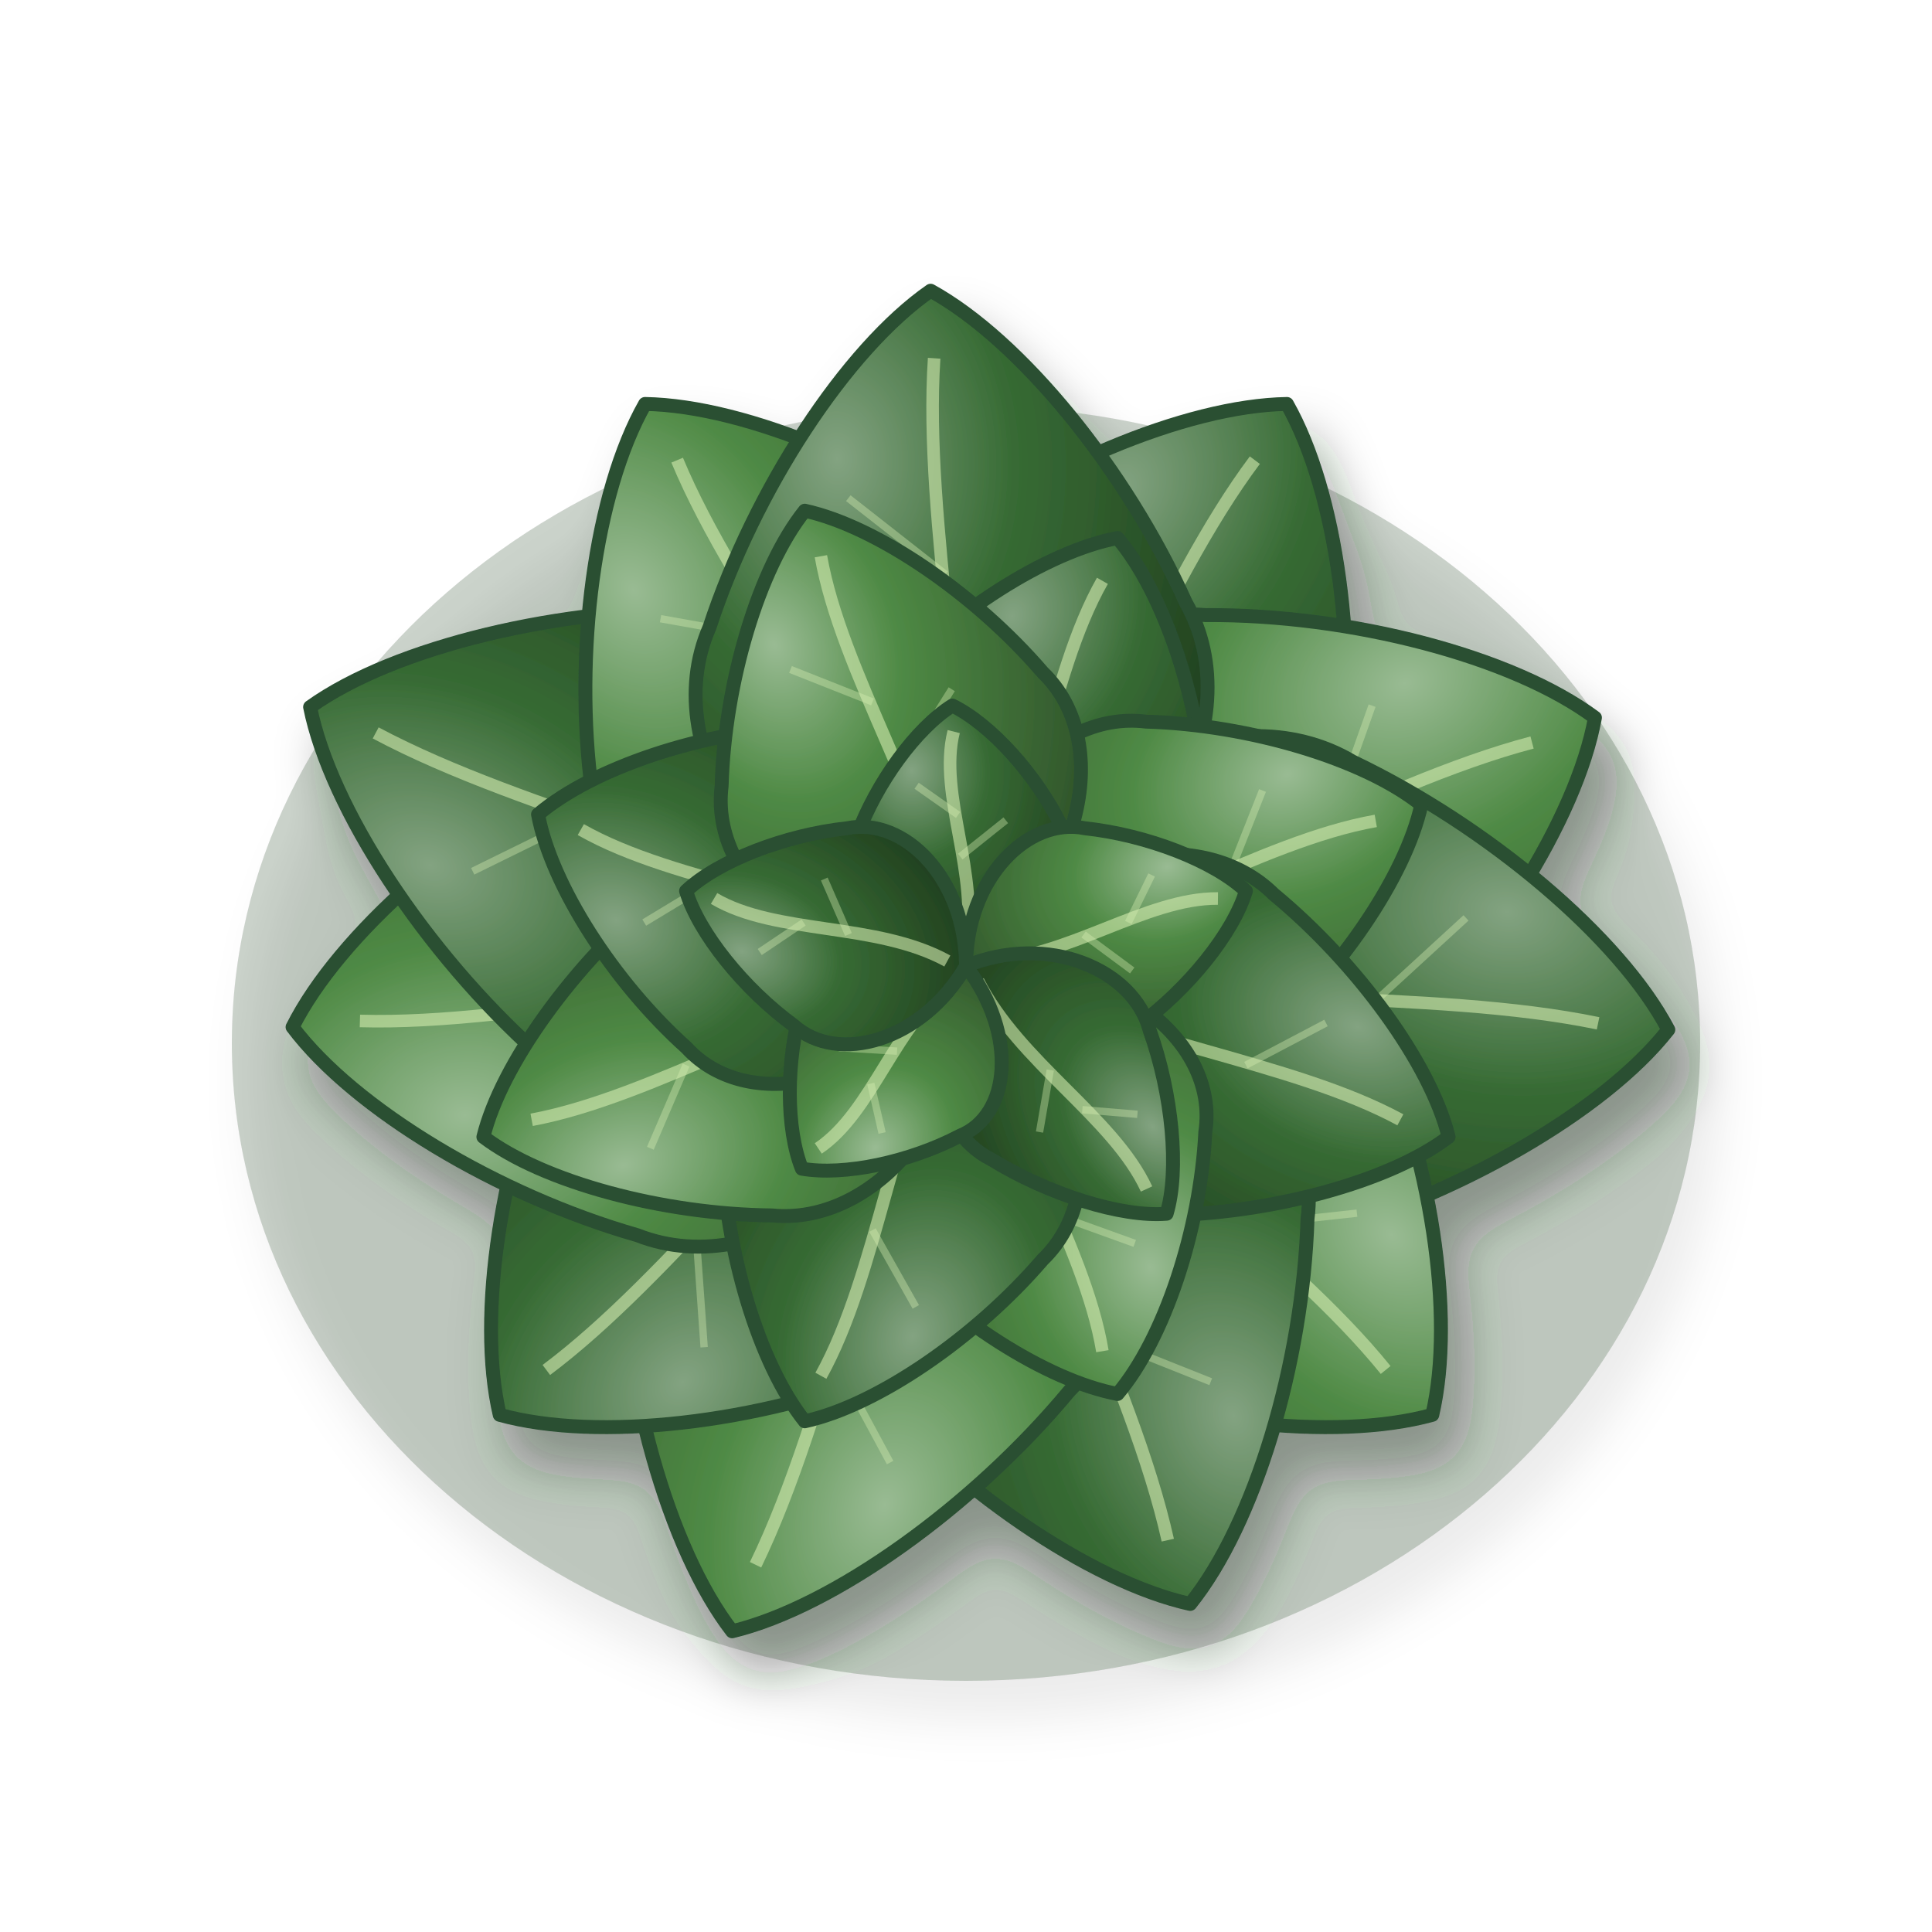
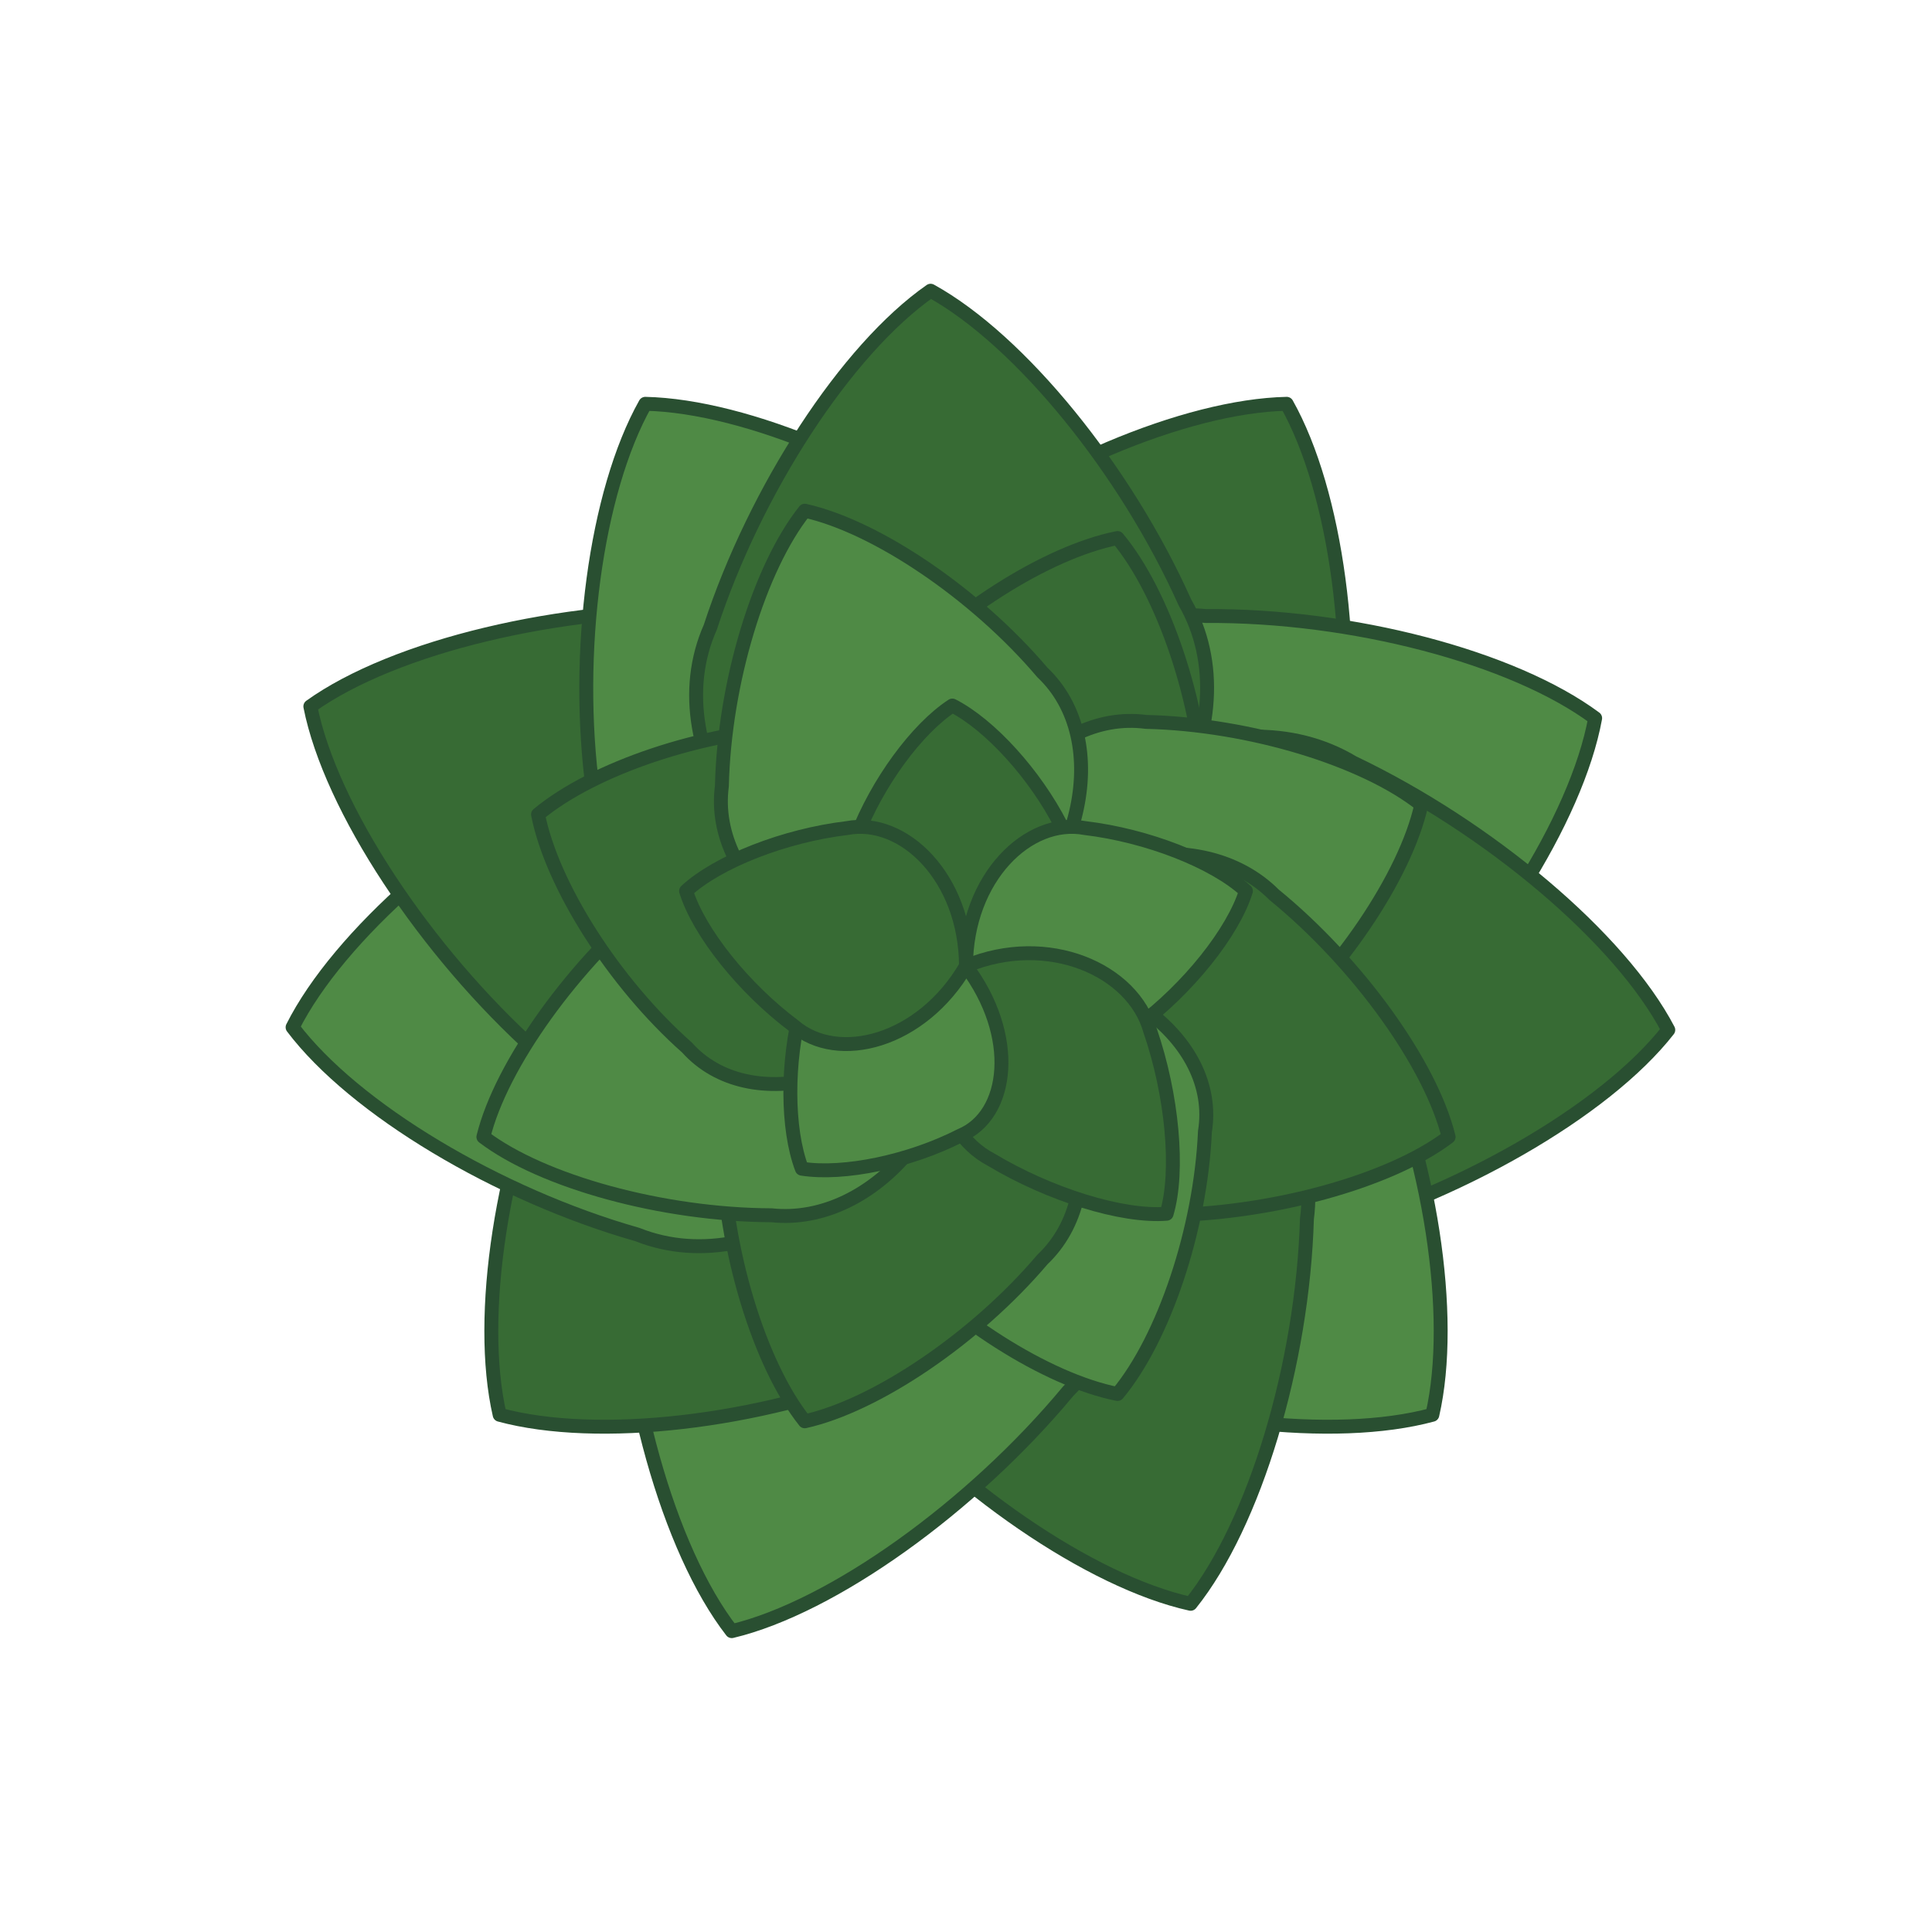
<svg xmlns="http://www.w3.org/2000/svg" viewBox="-50 -50 100 100" width="100" height="100" role="img" aria-label="Loboda">
-   <defs>
-     <radialGradient id="leafA" cx="30%" cy="24%" r="82%">
-       <stop stop-color="#99bb93" />
-       <stop offset=".4" stop-color="#4f8a45" />
-       <stop offset="1" stop-color="#31562b" />
-     </radialGradient>
-     <radialGradient id="leafB" cx="30%" cy="24%" r="82%">
-       <stop stop-color="#83a381" />
-       <stop offset=".42" stop-color="#376b34" />
-       <stop offset="1" stop-color="#21401f" />
-     </radialGradient>
-     <radialGradient id="leafYoung">
-       <stop stop-color="#b9d0b5" />
-       <stop offset="1" stop-color="#4f8a45" />
-     </radialGradient>
-     <radialGradient id="fruitRed" cx="30%" cy="24%">
-       <stop stop-color="#ff9b83" />
-       <stop offset=".35" stop-color="#e34839" />
-       <stop offset="1" stop-color="#6d2026" />
-     </radialGradient>
-     <radialGradient id="fruitGreen" cx="30%" cy="24%">
-       <stop stop-color="#b6dc79" />
-       <stop offset=".4" stop-color="#5e9849" />
-       <stop offset="1" stop-color="#264a30" />
-     </radialGradient>
-     <radialGradient id="fruitOrange">
-       <stop stop-color="#ffd376" />
-       <stop offset=".42" stop-color="#e78934" />
-       <stop offset="1" stop-color="#7a321f" />
-     </radialGradient>
-     <radialGradient id="fruitPurple">
-       <stop stop-color="#c498ca" />
-       <stop offset=".42" stop-color="#70467e" />
-       <stop offset="1" stop-color="#2a193d" />
-     </radialGradient>
-     <radialGradient id="headGreen">
-       <stop stop-color="#a3c77c" />
-       <stop offset="1" stop-color="#456d43" />
-     </radialGradient>
-     <radialGradient id="headCream">
-       <stop stop-color="#fffcec" />
-       <stop offset="1" stop-color="#b8aa7b" />
-     </radialGradient>
-     <filter id="depth" x="-24%" y="-24%" width="160%" height="170%">
-       <feDropShadow dx="1" dy="2" stdDeviation="1.25" flood-color="#132315" flood-opacity=".38" />
-     </filter>
-   </defs>
-   <g filter="url(#depth)" style="isolation:isolate">
-     <ellipse cy="4" rx="38" ry="33" fill="#122415" opacity=".2" />
-     <g transform="rotate(29.72727)">
-       <path d="M0 0 C10.234 -2.68 15.502 -11.39 12.341 -17.42 C9.632 -24.12 4.515 -30.82 0 -33.5 C-4.515 -30.82 -9.632 -24.12 -12.341 -17.42 C-15.502 -11.39 -10.234 -2.68 0 0Z" fill="url(#leafB)" stroke="#294f31" stroke-width=".72" stroke-linejoin="round" />
-       <path d="M0 -1 C1 -11.39 -1 -22.11 0 -30.15" fill="none" stroke="#d8efb2" stroke-width=".65" opacity=".58" />
-       <path d="M0 -14.07 L5.719 -18.425 M0 -19.43 L-4.816 -23.45" stroke="#d8efb2" stroke-width=".38" opacity=".38" />
+   <g>
+     <g transform="rotate(29.7)">
+       <path d="M0 0 C10.2 -2.7 15.5 -11.4 12.3 -17.4 C9.6 -24.1 4.5 -30.8 0 -33.5 C-4.5 -30.8 -9.6 -24.1 -12.3 -17.4 C-15.5 -11.4 -10.2 -2.7 0 0Z" fill="#376b34" stroke="#294f31" stroke-width=".72" stroke-linejoin="round" />
    </g>
-     <g transform="rotate(68.45455)">
-       <path d="M0 0 C10.234 -2.8 15.502 -11.9 12.341 -18.2 C9.632 -25.2 4.515 -32.2 0 -35 C-4.515 -32.2 -9.632 -25.2 -12.341 -18.2 C-15.502 -11.9 -10.234 -2.8 0 0Z" fill="url(#leafA)" stroke="#294f31" stroke-width=".72" stroke-linejoin="round" />
-       <path d="M0 -1 C1 -11.9 -1 -23.1 0 -31.5" fill="none" stroke="#d8efb2" stroke-width=".65" opacity=".58" />
-       <path d="M0 -14.7 L5.719 -19.25 M0 -20.3 L-4.816 -24.5" stroke="#d8efb2" stroke-width=".38" opacity=".38" />
+     <g transform="rotate(68.5)">
+       <path d="M0 0 C10.2 -2.8 15.5 -11.9 12.3 -18.2 C9.6 -25.2 4.5 -32.2 0 -35 C-4.5 -32.2 -9.6 -25.2 -12.3 -18.2 C-15.5 -11.9 -10.2 -2.8 0 0Z" fill="#4f8a45" stroke="#294f31" stroke-width=".72" stroke-linejoin="round" />
    </g>
-     <g transform="rotate(95.18182)">
-       <path d="M0 0 C10.234 -2.92 15.502 -12.41 12.341 -18.98 C9.632 -26.28 4.515 -33.58 0 -36.5 C-4.515 -33.58 -9.632 -26.28 -12.341 -18.98 C-15.502 -12.41 -10.234 -2.92 0 0Z" fill="url(#leafB)" stroke="#294f31" stroke-width=".72" stroke-linejoin="round" />
-       <path d="M0 -1 C1 -12.41 -1 -24.09 0 -32.85" fill="none" stroke="#d8efb2" stroke-width=".65" opacity=".58" />
-       <path d="M0 -15.33 L5.719 -20.075 M0 -21.17 L-4.816 -25.55" stroke="#d8efb2" stroke-width=".38" opacity=".38" />
+     <g transform="rotate(95.2)">
+       <path d="M0 0 C10.2 -2.9 15.5 -12.4 12.3 -19 C9.6 -26.3 4.5 -33.6 0 -36.5 C-4.5 -33.6 -9.6 -26.3 -12.3 -19 C-15.5 -12.4 -10.2 -2.9 0 0Z" fill="#376b34" stroke="#294f31" stroke-width=".72" stroke-linejoin="round" />
    </g>
-     <g transform="rotate(133.9091)">
-       <path d="M0 0 C10.234 -2.68 15.502 -11.39 12.341 -17.42 C9.632 -24.12 4.515 -30.82 0 -33.5 C-4.515 -30.82 -9.632 -24.12 -12.341 -17.42 C-15.502 -11.39 -10.234 -2.68 0 0Z" fill="url(#leafA)" stroke="#294f31" stroke-width=".72" stroke-linejoin="round" />
-       <path d="M0 -1 C1 -11.39 -1 -22.11 0 -30.15" fill="none" stroke="#d8efb2" stroke-width=".65" opacity=".58" />
-       <path d="M0 -14.07 L5.719 -18.425 M0 -19.43 L-4.816 -23.45" stroke="#d8efb2" stroke-width=".38" opacity=".38" />
+     <g transform="rotate(133.9)">
+       <path d="M0 0 C10.2 -2.7 15.5 -11.4 12.3 -17.4 C9.6 -24.1 4.5 -30.8 0 -33.5 C-4.5 -30.8 -9.6 -24.1 -12.3 -17.4 C-15.5 -11.4 -10.2 -2.7 0 0Z" fill="#4f8a45" stroke="#294f31" stroke-width=".72" stroke-linejoin="round" />
    </g>
-     <g transform="rotate(160.6364)">
-       <path d="M0 0 C10.234 -2.8 15.502 -11.9 12.341 -18.2 C9.632 -25.2 4.515 -32.2 0 -35 C-4.515 -32.2 -9.632 -25.2 -12.341 -18.2 C-15.502 -11.9 -10.234 -2.8 0 0Z" fill="url(#leafB)" stroke="#294f31" stroke-width=".72" stroke-linejoin="round" />
-       <path d="M0 -1 C1 -11.9 -1 -23.1 0 -31.5" fill="none" stroke="#d8efb2" stroke-width=".65" opacity=".58" />
-       <path d="M0 -14.7 L5.719 -19.25 M0 -20.3 L-4.816 -24.5" stroke="#d8efb2" stroke-width=".38" opacity=".38" />
+     <g transform="rotate(160.6)">
+       <path d="M0 0 C10.2 -2.8 15.5 -11.9 12.3 -18.2 C9.6 -25.2 4.5 -32.2 0 -35 C-4.5 -32.2 -9.6 -25.2 -12.3 -18.2 C-15.5 -11.9 -10.2 -2.8 0 0Z" fill="#376b34" stroke="#294f31" stroke-width=".72" stroke-linejoin="round" />
    </g>
-     <g transform="rotate(199.3636)">
-       <path d="M0 0 C10.234 -2.92 15.502 -12.41 12.341 -18.98 C9.632 -26.28 4.515 -33.58 0 -36.5 C-4.515 -33.58 -9.632 -26.28 -12.341 -18.98 C-15.502 -12.41 -10.234 -2.92 0 0Z" fill="url(#leafA)" stroke="#294f31" stroke-width=".72" stroke-linejoin="round" />
-       <path d="M0 -1 C1 -12.41 -1 -24.09 0 -32.85" fill="none" stroke="#d8efb2" stroke-width=".65" opacity=".58" />
-       <path d="M0 -15.33 L5.719 -20.075 M0 -21.17 L-4.816 -25.55" stroke="#d8efb2" stroke-width=".38" opacity=".38" />
+     <g transform="rotate(199.4)">
+       <path d="M0 0 C10.2 -2.9 15.5 -12.4 12.3 -19 C9.6 -26.3 4.5 -33.6 0 -36.5 C-4.5 -33.6 -9.6 -26.3 -12.3 -19 C-15.5 -12.4 -10.2 -2.9 0 0Z" fill="#4f8a45" stroke="#294f31" stroke-width=".72" stroke-linejoin="round" />
    </g>
-     <g transform="rotate(226.0909)">
-       <path d="M0 0 C10.234 -2.68 15.502 -11.39 12.341 -17.42 C9.632 -24.12 4.515 -30.82 0 -33.5 C-4.515 -30.82 -9.632 -24.12 -12.341 -17.42 C-15.502 -11.39 -10.234 -2.68 0 0Z" fill="url(#leafB)" stroke="#294f31" stroke-width=".72" stroke-linejoin="round" />
-       <path d="M0 -1 C1 -11.39 -1 -22.11 0 -30.15" fill="none" stroke="#d8efb2" stroke-width=".65" opacity=".58" />
-       <path d="M0 -14.07 L5.719 -18.425 M0 -19.43 L-4.816 -23.45" stroke="#d8efb2" stroke-width=".38" opacity=".38" />
+     <g transform="rotate(226.1)">
+       <path d="M0 0 C10.2 -2.7 15.5 -11.4 12.3 -17.4 C9.6 -24.1 4.5 -30.8 0 -33.5 C-4.5 -30.8 -9.6 -24.1 -12.3 -17.4 C-15.5 -11.4 -10.2 -2.7 0 0Z" fill="#376b34" stroke="#294f31" stroke-width=".72" stroke-linejoin="round" />
    </g>
-     <g transform="rotate(264.8182)">
-       <path d="M0 0 C10.234 -2.8 15.502 -11.9 12.341 -18.2 C9.632 -25.2 4.515 -32.2 0 -35 C-4.515 -32.2 -9.632 -25.2 -12.341 -18.2 C-15.502 -11.9 -10.234 -2.8 0 0Z" fill="url(#leafA)" stroke="#294f31" stroke-width=".72" stroke-linejoin="round" />
-       <path d="M0 -1 C1 -11.9 -1 -23.1 0 -31.5" fill="none" stroke="#d8efb2" stroke-width=".65" opacity=".58" />
-       <path d="M0 -14.7 L5.719 -19.25 M0 -20.3 L-4.816 -24.5" stroke="#d8efb2" stroke-width=".38" opacity=".38" />
+     <g transform="rotate(264.8)">
+       <path d="M0 0 C10.2 -2.8 15.5 -11.9 12.3 -18.2 C9.6 -25.2 4.5 -32.2 0 -35 C-4.5 -32.2 -9.6 -25.2 -12.3 -18.2 C-15.5 -11.9 -10.2 -2.8 0 0Z" fill="#4f8a45" stroke="#294f31" stroke-width=".72" stroke-linejoin="round" />
    </g>
-     <g transform="rotate(291.5455)">
-       <path d="M0 0 C10.234 -2.92 15.502 -12.41 12.341 -18.98 C9.632 -26.28 4.515 -33.58 0 -36.5 C-4.515 -33.58 -9.632 -26.28 -12.341 -18.98 C-15.502 -12.41 -10.234 -2.92 0 0Z" fill="url(#leafB)" stroke="#294f31" stroke-width=".72" stroke-linejoin="round" />
-       <path d="M0 -1 C1 -12.41 -1 -24.09 0 -32.85" fill="none" stroke="#d8efb2" stroke-width=".65" opacity=".58" />
-       <path d="M0 -15.33 L5.719 -20.075 M0 -21.17 L-4.816 -25.55" stroke="#d8efb2" stroke-width=".38" opacity=".38" />
+     <g transform="rotate(291.6)">
+       <path d="M0 0 C10.2 -2.9 15.5 -12.4 12.3 -19 C9.6 -26.3 4.5 -33.6 0 -36.5 C-4.5 -33.6 -9.6 -26.3 -12.3 -19 C-15.5 -12.4 -10.2 -2.9 0 0Z" fill="#376b34" stroke="#294f31" stroke-width=".72" stroke-linejoin="round" />
    </g>
-     <g transform="rotate(330.2727)">
-       <path d="M0 0 C10.234 -2.68 15.502 -11.39 12.341 -17.42 C9.632 -24.12 4.515 -30.82 0 -33.5 C-4.515 -30.82 -9.632 -24.12 -12.341 -17.42 C-15.502 -11.39 -10.234 -2.68 0 0Z" fill="url(#leafA)" stroke="#294f31" stroke-width=".72" stroke-linejoin="round" />
-       <path d="M0 -1 C1 -11.39 -1 -22.11 0 -30.15" fill="none" stroke="#d8efb2" stroke-width=".65" opacity=".58" />
-       <path d="M0 -14.07 L5.719 -18.425 M0 -19.43 L-4.816 -23.45" stroke="#d8efb2" stroke-width=".38" opacity=".38" />
+     <g transform="rotate(330.3)">
+       <path d="M0 0 C10.2 -2.7 15.5 -11.4 12.3 -17.4 C9.6 -24.1 4.5 -30.8 0 -33.5 C-4.5 -30.8 -9.6 -24.1 -12.3 -17.4 C-15.5 -11.4 -10.2 -2.7 0 0Z" fill="#4f8a45" stroke="#294f31" stroke-width=".72" stroke-linejoin="round" />
    </g>
    <g transform="rotate(357)">
-       <path d="M0 0 C10.234 -2.8 15.502 -11.9 12.341 -18.2 C9.632 -25.2 4.515 -32.2 0 -35 C-4.515 -32.2 -9.632 -25.2 -12.341 -18.2 C-15.502 -11.9 -10.234 -2.8 0 0Z" fill="url(#leafB)" stroke="#294f31" stroke-width=".72" stroke-linejoin="round" />
-       <path d="M0 -1 C1 -11.9 -1 -23.1 0 -31.5" fill="none" stroke="#d8efb2" stroke-width=".65" opacity=".58" />
-       <path d="M0 -14.7 L5.719 -19.25 M0 -20.3 L-4.816 -24.5" stroke="#d8efb2" stroke-width=".38" opacity=".38" />
+       <path d="M0 0 C10.2 -2.8 15.5 -11.9 12.3 -18.2 C9.6 -25.2 4.5 -32.2 0 -35 C-4.5 -32.2 -9.6 -25.2 -12.3 -18.2 C-15.5 -11.9 -10.2 -2.8 0 0Z" fill="#376b34" stroke="#294f31" stroke-width=".72" stroke-linejoin="round" />
    </g>
    <g transform="rotate(19.5)">
-       <path d="M0 0 C7.31 -1.88 11.072 -7.99 8.815 -12.22 C6.88 -16.92 3.225 -21.62 0 -23.5 C-3.225 -21.62 -6.88 -16.92 -8.815 -12.22 C-11.072 -7.99 -7.31 -1.88 0 0Z" fill="url(#leafB)" stroke="#294f31" stroke-width=".72" stroke-linejoin="round" />
-       <path d="M0 -1 C1 -7.99 -1 -15.51 0 -21.15" fill="none" stroke="#d8efb2" stroke-width=".65" opacity=".58" />
-       <path d="M0 -9.87 L4.085 -12.925 M0 -13.63 L-3.44 -16.45" stroke="#d8efb2" stroke-width=".38" opacity=".38" />
+       <path d="M0 0 C7.3 -1.9 11.1 -8 8.8 -12.2 C6.9 -16.9 3.2 -21.6 0 -23.5 C-3.2 -21.6 -6.9 -16.9 -8.8 -12.2 C-11.1 -8 -7.3 -1.9 0 0Z" fill="#376b34" stroke="#294f31" stroke-width=".72" stroke-linejoin="round" />
    </g>
    <g transform="rotate(70.5)">
-       <path d="M0 0 C7.31 -2 11.072 -8.5 8.815 -13 C6.88 -18 3.225 -23 0 -25 C-3.225 -23 -6.88 -18 -8.815 -13 C-11.072 -8.5 -7.31 -2 0 0Z" fill="url(#leafA)" stroke="#294f31" stroke-width=".72" stroke-linejoin="round" />
-       <path d="M0 -1 C1 -8.5 -1 -16.5 0 -22.5" fill="none" stroke="#d8efb2" stroke-width=".65" opacity=".58" />
-       <path d="M0 -10.5 L4.085 -13.75 M0 -14.5 L-3.44 -17.5" stroke="#d8efb2" stroke-width=".38" opacity=".38" />
+       <path d="M0 0 C7.3 -2 11.1 -8.5 8.8 -13 C6.9 -18 3.2 -23 0 -25 C-3.2 -23 -6.9 -18 -8.8 -13 C-11.1 -8.5 -7.3 -2 0 0Z" fill="#4f8a45" stroke="#294f31" stroke-width=".72" stroke-linejoin="round" />
    </g>
    <g transform="rotate(109.5)">
-       <path d="M0 0 C7.31 -2.12 11.072 -9.01 8.815 -13.78 C6.88 -19.08 3.225 -24.38 0 -26.5 C-3.225 -24.38 -6.88 -19.08 -8.815 -13.78 C-11.072 -9.01 -7.31 -2.12 0 0Z" fill="url(#leafB)" stroke="#294f31" stroke-width=".72" stroke-linejoin="round" />
-       <path d="M0 -1 C1 -9.01 -1 -17.49 0 -23.85" fill="none" stroke="#d8efb2" stroke-width=".65" opacity=".58" />
-       <path d="M0 -11.13 L4.085 -14.575 M0 -15.37 L-3.44 -18.55" stroke="#d8efb2" stroke-width=".38" opacity=".38" />
+       <path d="M0 0 C7.3 -2.1 11.1 -9 8.8 -13.8 C6.9 -19.1 3.2 -24.4 0 -26.5 C-3.2 -24.4 -6.9 -19.1 -8.8 -13.8 C-11.1 -9 -7.3 -2.1 0 0Z" fill="#376b34" stroke="#294f31" stroke-width=".72" stroke-linejoin="round" />
    </g>
    <g transform="rotate(160.5)">
-       <path d="M0 0 C7.31 -1.88 11.072 -7.99 8.815 -12.22 C6.88 -16.92 3.225 -21.62 0 -23.5 C-3.225 -21.62 -6.88 -16.92 -8.815 -12.22 C-11.072 -7.99 -7.31 -1.88 0 0Z" fill="url(#leafA)" stroke="#294f31" stroke-width=".72" stroke-linejoin="round" />
-       <path d="M0 -1 C1 -7.99 -1 -15.51 0 -21.15" fill="none" stroke="#d8efb2" stroke-width=".65" opacity=".58" />
-       <path d="M0 -9.87 L4.085 -12.925 M0 -13.63 L-3.44 -16.45" stroke="#d8efb2" stroke-width=".38" opacity=".38" />
+       <path d="M0 0 C7.3 -1.9 11.1 -8 8.8 -12.2 C6.9 -16.9 3.2 -21.6 0 -23.5 C-3.2 -21.6 -6.9 -16.9 -8.8 -12.2 C-11.1 -8 -7.3 -1.9 0 0Z" fill="#4f8a45" stroke="#294f31" stroke-width=".72" stroke-linejoin="round" />
    </g>
    <g transform="rotate(199.5)">
-       <path d="M0 0 C7.31 -2 11.072 -8.5 8.815 -13 C6.88 -18 3.225 -23 0 -25 C-3.225 -23 -6.88 -18 -8.815 -13 C-11.072 -8.5 -7.31 -2 0 0Z" fill="url(#leafB)" stroke="#294f31" stroke-width=".72" stroke-linejoin="round" />
-       <path d="M0 -1 C1 -8.5 -1 -16.5 0 -22.5" fill="none" stroke="#d8efb2" stroke-width=".65" opacity=".58" />
-       <path d="M0 -10.5 L4.085 -13.75 M0 -14.5 L-3.44 -17.5" stroke="#d8efb2" stroke-width=".38" opacity=".38" />
+       <path d="M0 0 C7.3 -2 11.1 -8.5 8.8 -13 C6.9 -18 3.2 -23 0 -25 C-3.2 -23 -6.9 -18 -8.8 -13 C-11.1 -8.5 -7.3 -2 0 0Z" fill="#376b34" stroke="#294f31" stroke-width=".72" stroke-linejoin="round" />
    </g>
    <g transform="rotate(250.5)">
-       <path d="M0 0 C7.31 -2.12 11.072 -9.01 8.815 -13.78 C6.88 -19.08 3.225 -24.38 0 -26.5 C-3.225 -24.38 -6.88 -19.08 -8.815 -13.78 C-11.072 -9.01 -7.31 -2.12 0 0Z" fill="url(#leafA)" stroke="#294f31" stroke-width=".72" stroke-linejoin="round" />
-       <path d="M0 -1 C1 -9.01 -1 -17.49 0 -23.85" fill="none" stroke="#d8efb2" stroke-width=".65" opacity=".58" />
-       <path d="M0 -11.13 L4.085 -14.575 M0 -15.37 L-3.44 -18.55" stroke="#d8efb2" stroke-width=".38" opacity=".38" />
+       <path d="M0 0 C7.3 -2.1 11.1 -9 8.8 -13.8 C6.9 -19.1 3.2 -24.4 0 -26.5 C-3.2 -24.4 -6.9 -19.1 -8.8 -13.8 C-11.1 -9 -7.3 -2.1 0 0Z" fill="#4f8a45" stroke="#294f31" stroke-width=".72" stroke-linejoin="round" />
    </g>
    <g transform="rotate(289.5)">
-       <path d="M0 0 C7.31 -1.88 11.072 -7.99 8.815 -12.22 C6.88 -16.92 3.225 -21.62 0 -23.5 C-3.225 -21.62 -6.88 -16.92 -8.815 -12.22 C-11.072 -7.99 -7.31 -1.88 0 0Z" fill="url(#leafB)" stroke="#294f31" stroke-width=".72" stroke-linejoin="round" />
-       <path d="M0 -1 C1 -7.99 -1 -15.51 0 -21.15" fill="none" stroke="#d8efb2" stroke-width=".65" opacity=".58" />
-       <path d="M0 -9.87 L4.085 -12.925 M0 -13.63 L-3.44 -16.45" stroke="#d8efb2" stroke-width=".38" opacity=".38" />
+       <path d="M0 0 C7.3 -1.9 11.1 -8 8.8 -12.2 C6.9 -16.9 3.2 -21.6 0 -23.5 C-3.2 -21.6 -6.9 -16.9 -8.8 -12.2 C-11.1 -8 -7.3 -1.9 0 0Z" fill="#376b34" stroke="#294f31" stroke-width=".72" stroke-linejoin="round" />
    </g>
    <g transform="rotate(340.5)">
-       <path d="M0 0 C7.31 -2 11.072 -8.5 8.815 -13 C6.88 -18 3.225 -23 0 -25 C-3.225 -23 -6.88 -18 -8.815 -13 C-11.072 -8.5 -7.31 -2 0 0Z" fill="url(#leafA)" stroke="#294f31" stroke-width=".72" stroke-linejoin="round" />
-       <path d="M0 -1 C1 -8.5 -1 -16.5 0 -22.5" fill="none" stroke="#d8efb2" stroke-width=".65" opacity=".58" />
-       <path d="M0 -10.5 L4.085 -13.75 M0 -14.5 L-3.44 -17.5" stroke="#d8efb2" stroke-width=".38" opacity=".38" />
+       <path d="M0 0 C7.3 -2 11.1 -8.5 8.8 -13 C6.9 -18 3.2 -23 0 -25 C-3.2 -23 -6.9 -18 -8.8 -13 C-11.1 -8.5 -7.3 -2 0 0Z" fill="#4f8a45" stroke="#294f31" stroke-width=".72" stroke-linejoin="round" />
    </g>
    <g transform="rotate(-3)">
-       <path d="M0 0 C4.386 -1.08 6.644 -4.59 5.289 -7.02 C4.128 -9.72 1.935 -12.42 0 -13.5 C-1.935 -12.42 -4.128 -9.72 -5.289 -7.02 C-6.644 -4.59 -4.386 -1.08 0 0Z" fill="url(#leafB)" stroke="#294f31" stroke-width=".72" stroke-linejoin="round" />
-       <path d="M0 -1 C1 -4.59 -1 -8.91 0 -12.15" fill="none" stroke="#d8efb2" stroke-width=".65" opacity=".58" />
-       <path d="M0 -5.67 L2.451 -7.425 M0 -7.83 L-2.064 -9.45" stroke="#d8efb2" stroke-width=".38" opacity=".38" />
+       <path d="M0 0 C4.4 -1.1 6.6 -4.6 5.3 -7 C4.1 -9.7 1.9 -12.4 0 -13.5 C-1.9 -12.4 -4.1 -9.7 -5.3 -7 C-6.6 -4.6 -4.4 -1.1 0 0Z" fill="#376b34" stroke="#294f31" stroke-width=".72" stroke-linejoin="round" />
    </g>
    <g transform="rotate(75)">
-       <path d="M0 0 C4.386 -1.2 6.644 -5.1 5.289 -7.8 C4.128 -10.8 1.935 -13.8 0 -15 C-1.935 -13.8 -4.128 -10.8 -5.289 -7.8 C-6.644 -5.1 -4.386 -1.2 0 0Z" fill="url(#leafA)" stroke="#294f31" stroke-width=".72" stroke-linejoin="round" />
-       <path d="M0 -1 C1 -5.1 -1 -9.9 0 -13.5" fill="none" stroke="#d8efb2" stroke-width=".65" opacity=".58" />
-       <path d="M0 -6.3 L2.451 -8.25 M0 -8.7 L-2.064 -10.5" stroke="#d8efb2" stroke-width=".38" opacity=".38" />
+       <path d="M0 0 C4.4 -1.2 6.6 -5.1 5.3 -7.8 C4.1 -10.8 1.9 -13.8 0 -15 C-1.9 -13.8 -4.1 -10.8 -5.3 -7.8 C-6.6 -5.1 -4.4 -1.2 0 0Z" fill="#4f8a45" stroke="#294f31" stroke-width=".72" stroke-linejoin="round" />
    </g>
    <g transform="rotate(141)">
-       <path d="M0 0 C4.386 -1.32 6.644 -5.61 5.289 -8.58 C4.128 -11.88 1.935 -15.18 0 -16.5 C-1.935 -15.18 -4.128 -11.88 -5.289 -8.58 C-6.644 -5.61 -4.386 -1.32 0 0Z" fill="url(#leafB)" stroke="#294f31" stroke-width=".72" stroke-linejoin="round" />
-       <path d="M0 -1 C1 -5.61 -1 -10.89 0 -14.85" fill="none" stroke="#d8efb2" stroke-width=".65" opacity=".58" />
-       <path d="M0 -6.93 L2.451 -9.075 M0 -9.57 L-2.064 -11.55" stroke="#d8efb2" stroke-width=".38" opacity=".38" />
+       <path d="M0 0 C4.4 -1.3 6.6 -5.6 5.3 -8.6 C4.1 -11.9 1.9 -15.2 0 -16.5 C-1.9 -15.2 -4.1 -11.9 -5.3 -8.6 C-6.6 -5.6 -4.4 -1.3 0 0Z" fill="#376b34" stroke="#294f31" stroke-width=".72" stroke-linejoin="round" />
    </g>
    <g transform="rotate(219)">
-       <path d="M0 0 C4.386 -1.08 6.644 -4.59 5.289 -7.02 C4.128 -9.72 1.935 -12.42 0 -13.5 C-1.935 -12.42 -4.128 -9.72 -5.289 -7.02 C-6.644 -4.59 -4.386 -1.08 0 0Z" fill="url(#leafA)" stroke="#294f31" stroke-width=".72" stroke-linejoin="round" />
-       <path d="M0 -1 C1 -4.59 -1 -8.91 0 -12.15" fill="none" stroke="#d8efb2" stroke-width=".65" opacity=".58" />
-       <path d="M0 -5.67 L2.451 -7.425 M0 -7.83 L-2.064 -9.45" stroke="#d8efb2" stroke-width=".38" opacity=".38" />
+       <path d="M0 0 C4.4 -1.1 6.6 -4.6 5.3 -7 C4.1 -9.7 1.9 -12.4 0 -13.5 C-1.9 -12.4 -4.1 -9.7 -5.3 -7 C-6.6 -4.6 -4.4 -1.1 0 0Z" fill="#4f8a45" stroke="#294f31" stroke-width=".72" stroke-linejoin="round" />
    </g>
    <g transform="rotate(285)">
-       <path d="M0 0 C4.386 -1.2 6.644 -5.1 5.289 -7.8 C4.128 -10.8 1.935 -13.8 0 -15 C-1.935 -13.8 -4.128 -10.8 -5.289 -7.8 C-6.644 -5.1 -4.386 -1.2 0 0Z" fill="url(#leafB)" stroke="#294f31" stroke-width=".72" stroke-linejoin="round" />
-       <path d="M0 -1 C1 -5.1 -1 -9.9 0 -13.5" fill="none" stroke="#d8efb2" stroke-width=".65" opacity=".58" />
-       <path d="M0 -6.3 L2.451 -8.25 M0 -8.7 L-2.064 -10.5" stroke="#d8efb2" stroke-width=".38" opacity=".38" />
+       <path d="M0 0 C4.4 -1.2 6.6 -5.1 5.3 -7.8 C4.1 -10.8 1.9 -13.8 0 -15 C-1.9 -13.8 -4.1 -10.8 -5.3 -7.8 C-6.6 -5.1 -4.4 -1.2 0 0Z" fill="#376b34" stroke="#294f31" stroke-width=".72" stroke-linejoin="round" />
    </g>
  </g>
</svg>
